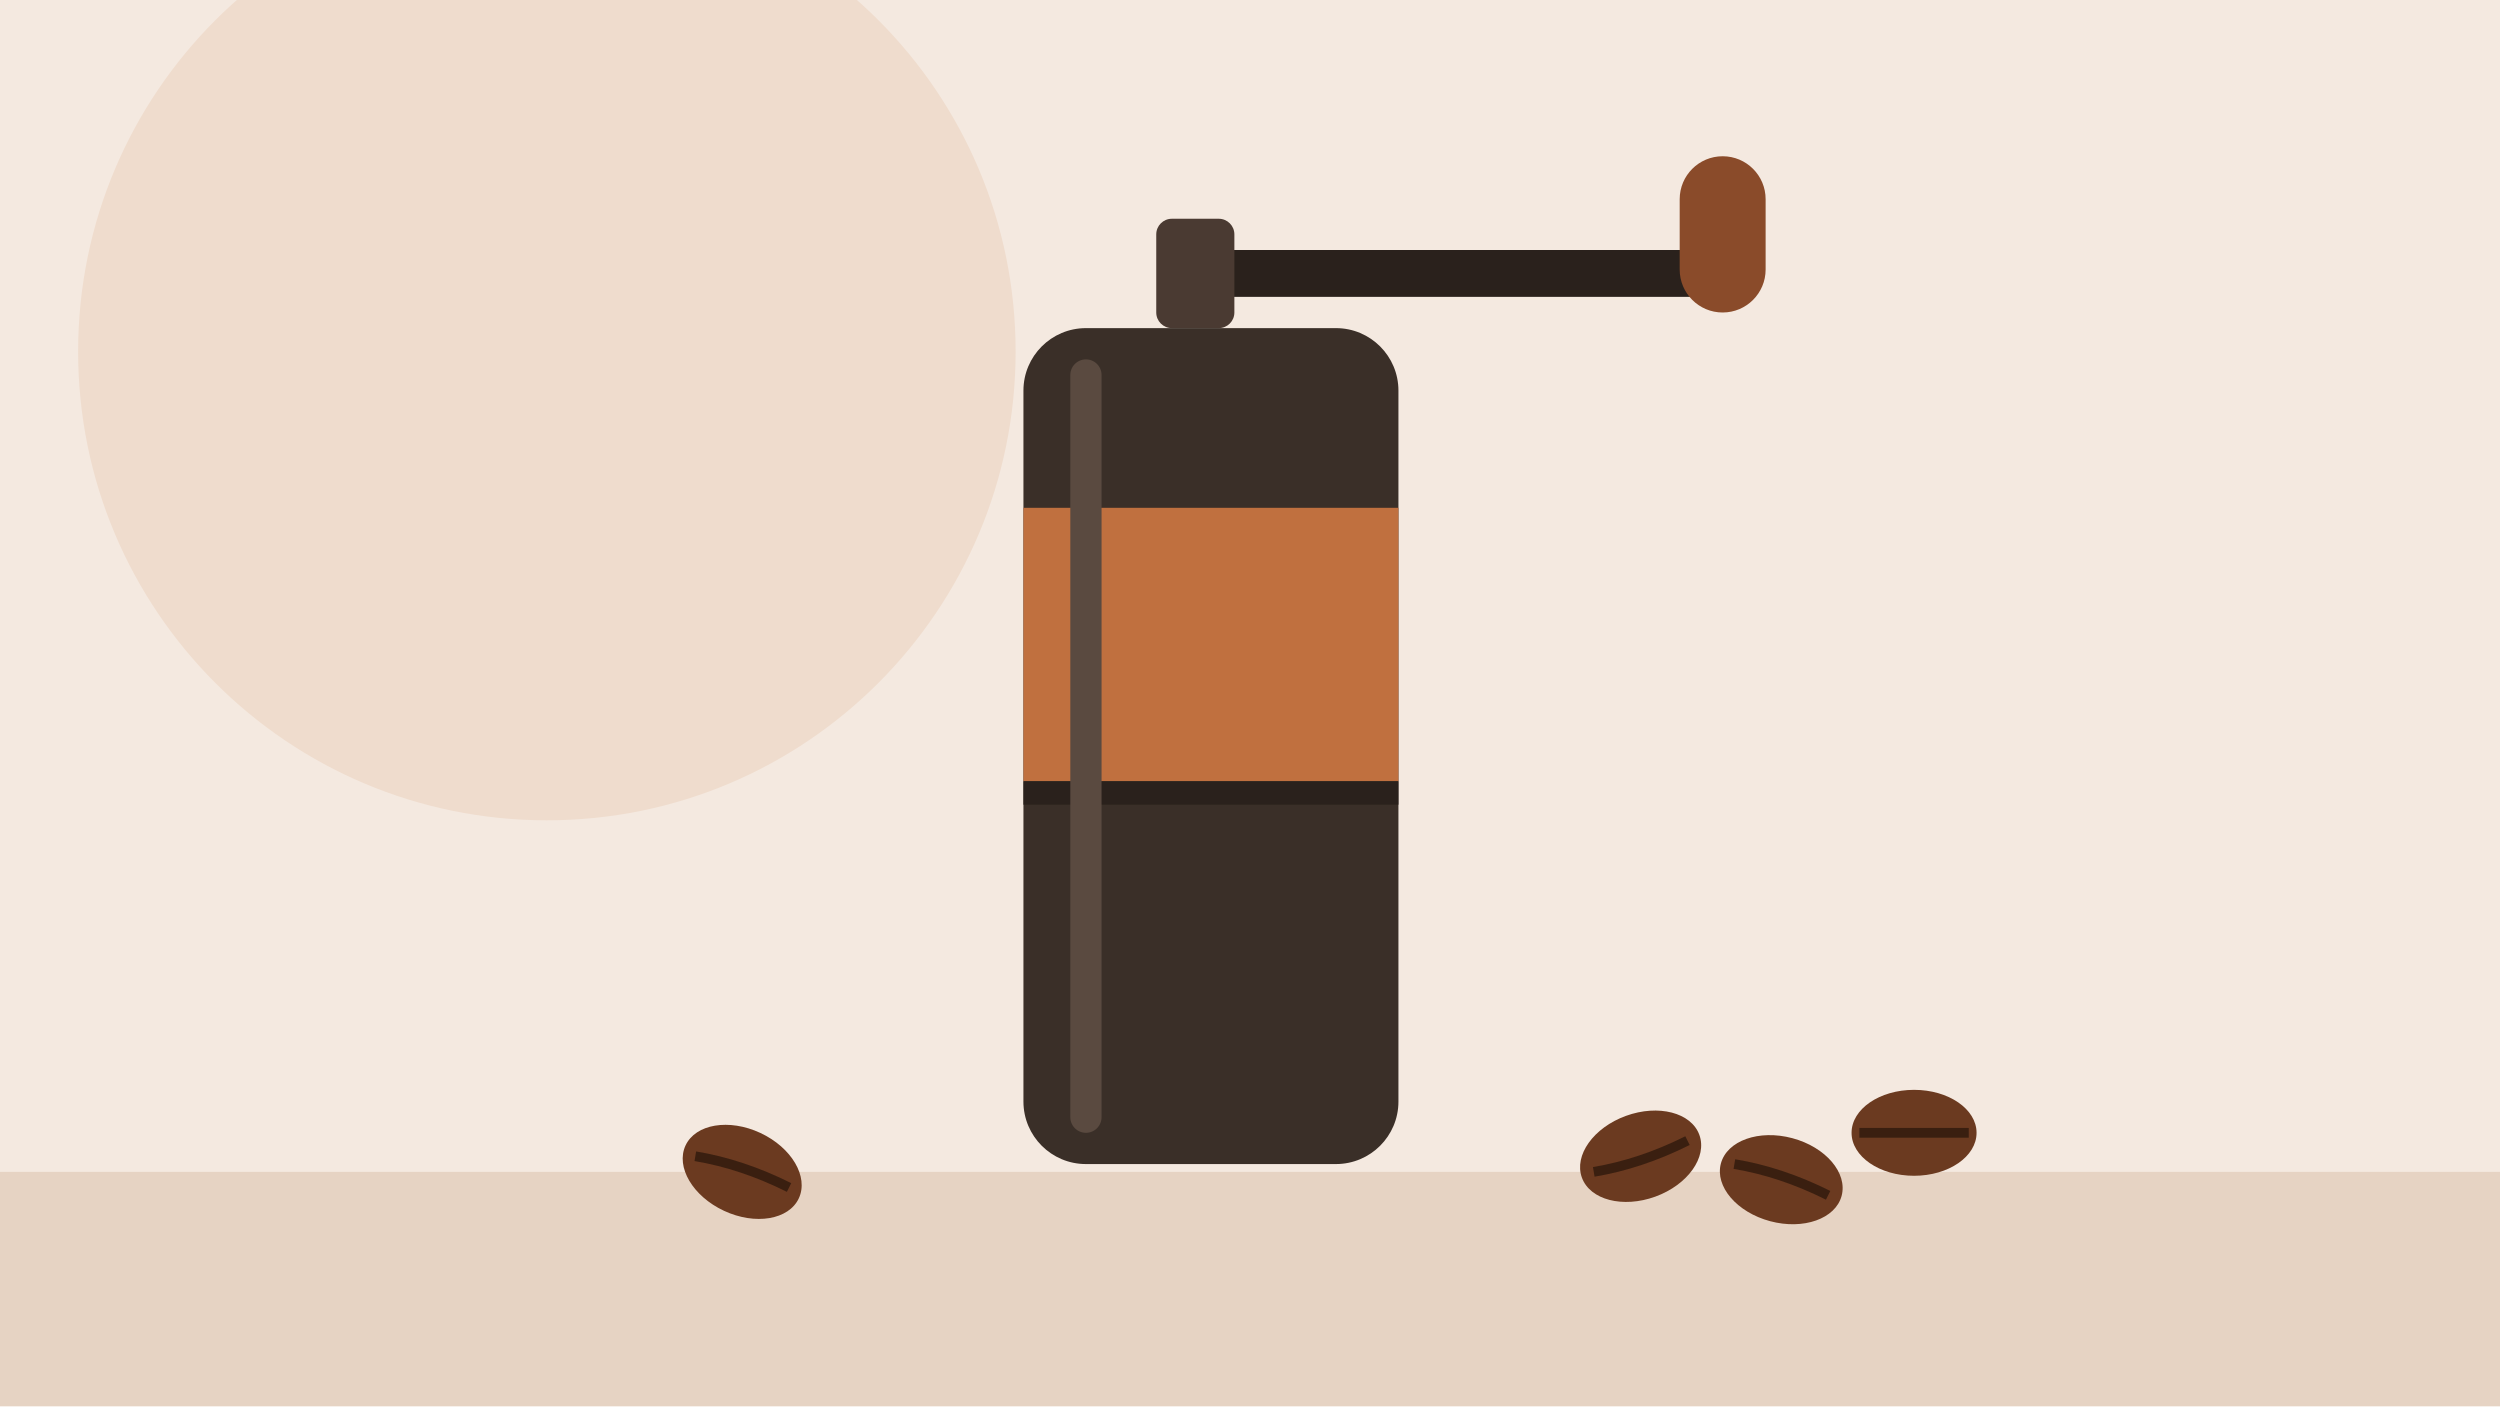
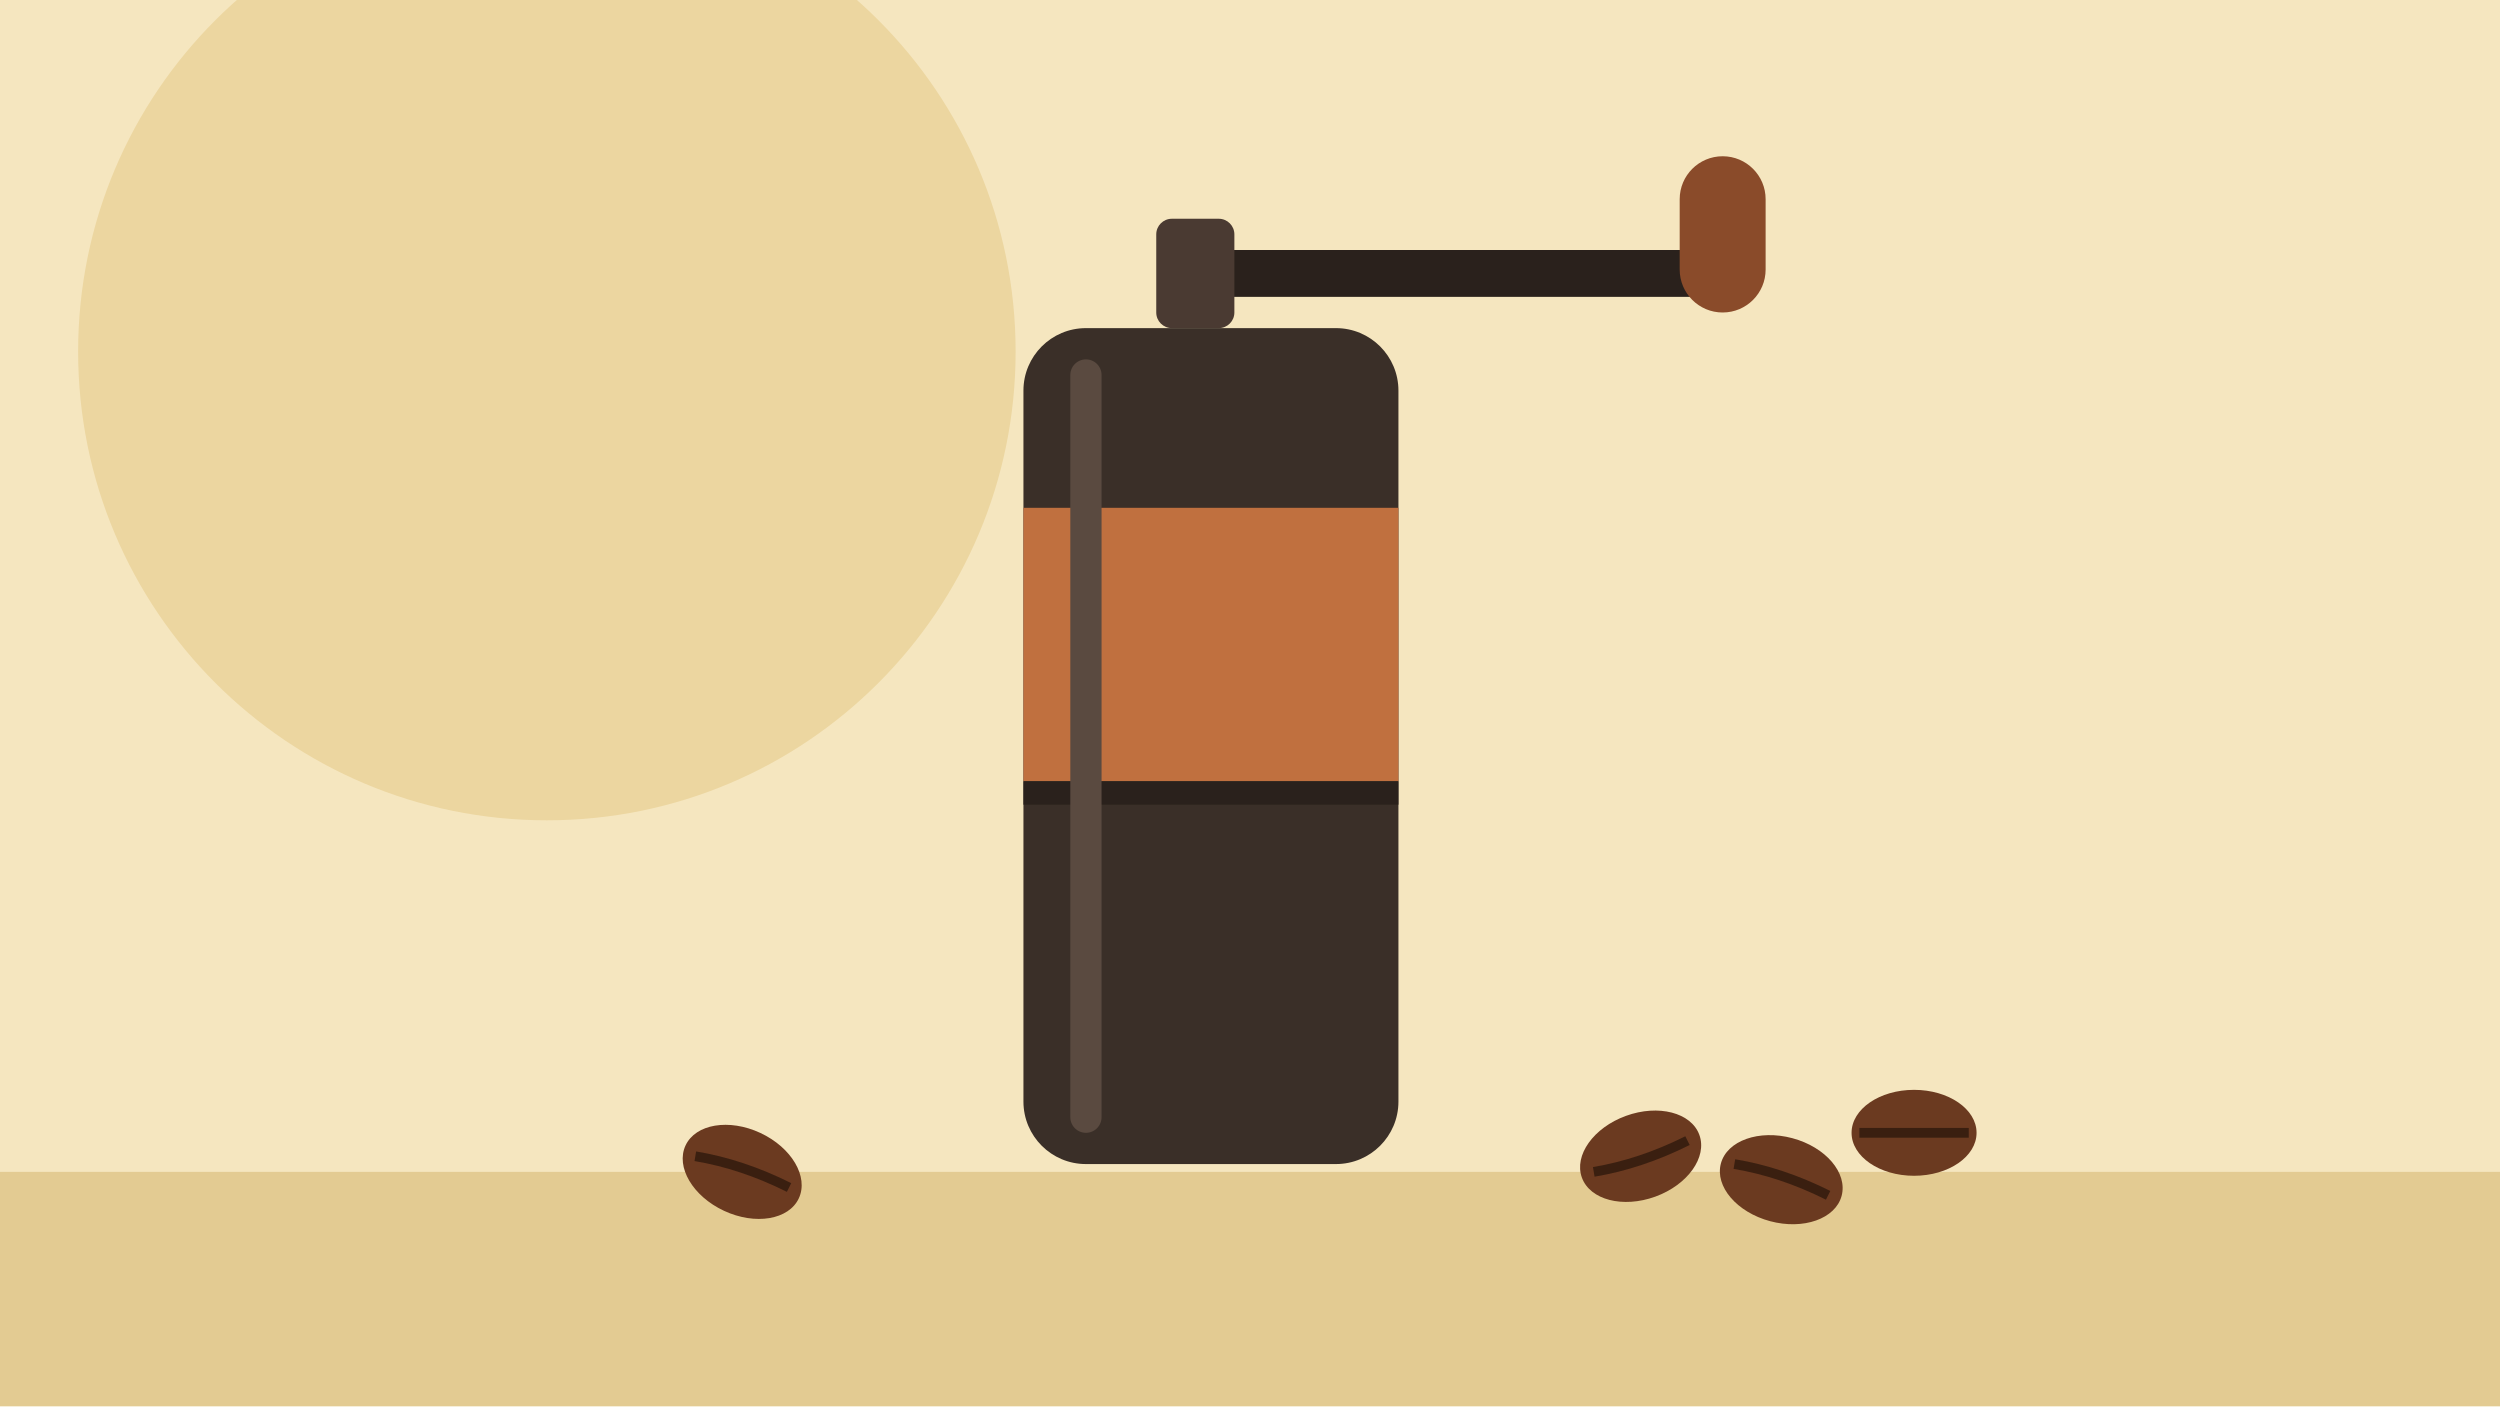
<svg xmlns="http://www.w3.org/2000/svg" viewBox="0 0 640 360" role="img" aria-label="Manuel kahve öğütücü ve kahve çekirdekleri">
-   <rect width="640" height="360" fill="#f4e9e0" />
-   <circle cx="140" cy="90" r="120" fill="#efdccd" />
-   <rect y="300" width="640" height="60" fill="#e6d3c3" />
+   <rect width="640" height="360" fill="#f5e6bf" />
+   <circle cx="140" cy="90" r="120" fill="#ecd6a0" />
+   <rect y="300" width="640" height="60" fill="#e3cb92" />
  <rect x="300" y="64" width="150" height="12" rx="6" fill="#2a211c" />
  <rect x="296" y="56" width="20" height="28" rx="4" fill="#4a3a32" />
  <rect x="430" y="40" width="22" height="40" rx="11" fill="#8a4b2a" />
  <rect x="262" y="84" width="96" height="214" rx="16" fill="#3a2f28" />
  <rect x="262" y="130" width="96" height="70" fill="#c0703f" />
  <rect x="262" y="200" width="96" height="6" fill="#2a211c" />
  <path d="M278 96 V286" stroke="#5a4a40" stroke-width="8" stroke-linecap="round" />
  <g fill="#6b3a20">
    <ellipse cx="420" cy="296" rx="16" ry="11" transform="rotate(-20 420 296)" />
    <ellipse cx="456" cy="302" rx="16" ry="11" transform="rotate(15 456 302)" />
    <ellipse cx="190" cy="300" rx="16" ry="11" transform="rotate(25 190 300)" />
    <ellipse cx="490" cy="290" rx="16" ry="11" />
  </g>
  <g stroke="#3a1f10" stroke-width="2.5" fill="none">
    <path d="M408 300 q12 -2 24 -8" />
    <path d="M444 298 q12 2 24 8" />
    <path d="M178 296 q12 2 24 8" />
    <path d="M476 290 h28" />
  </g>
</svg>
